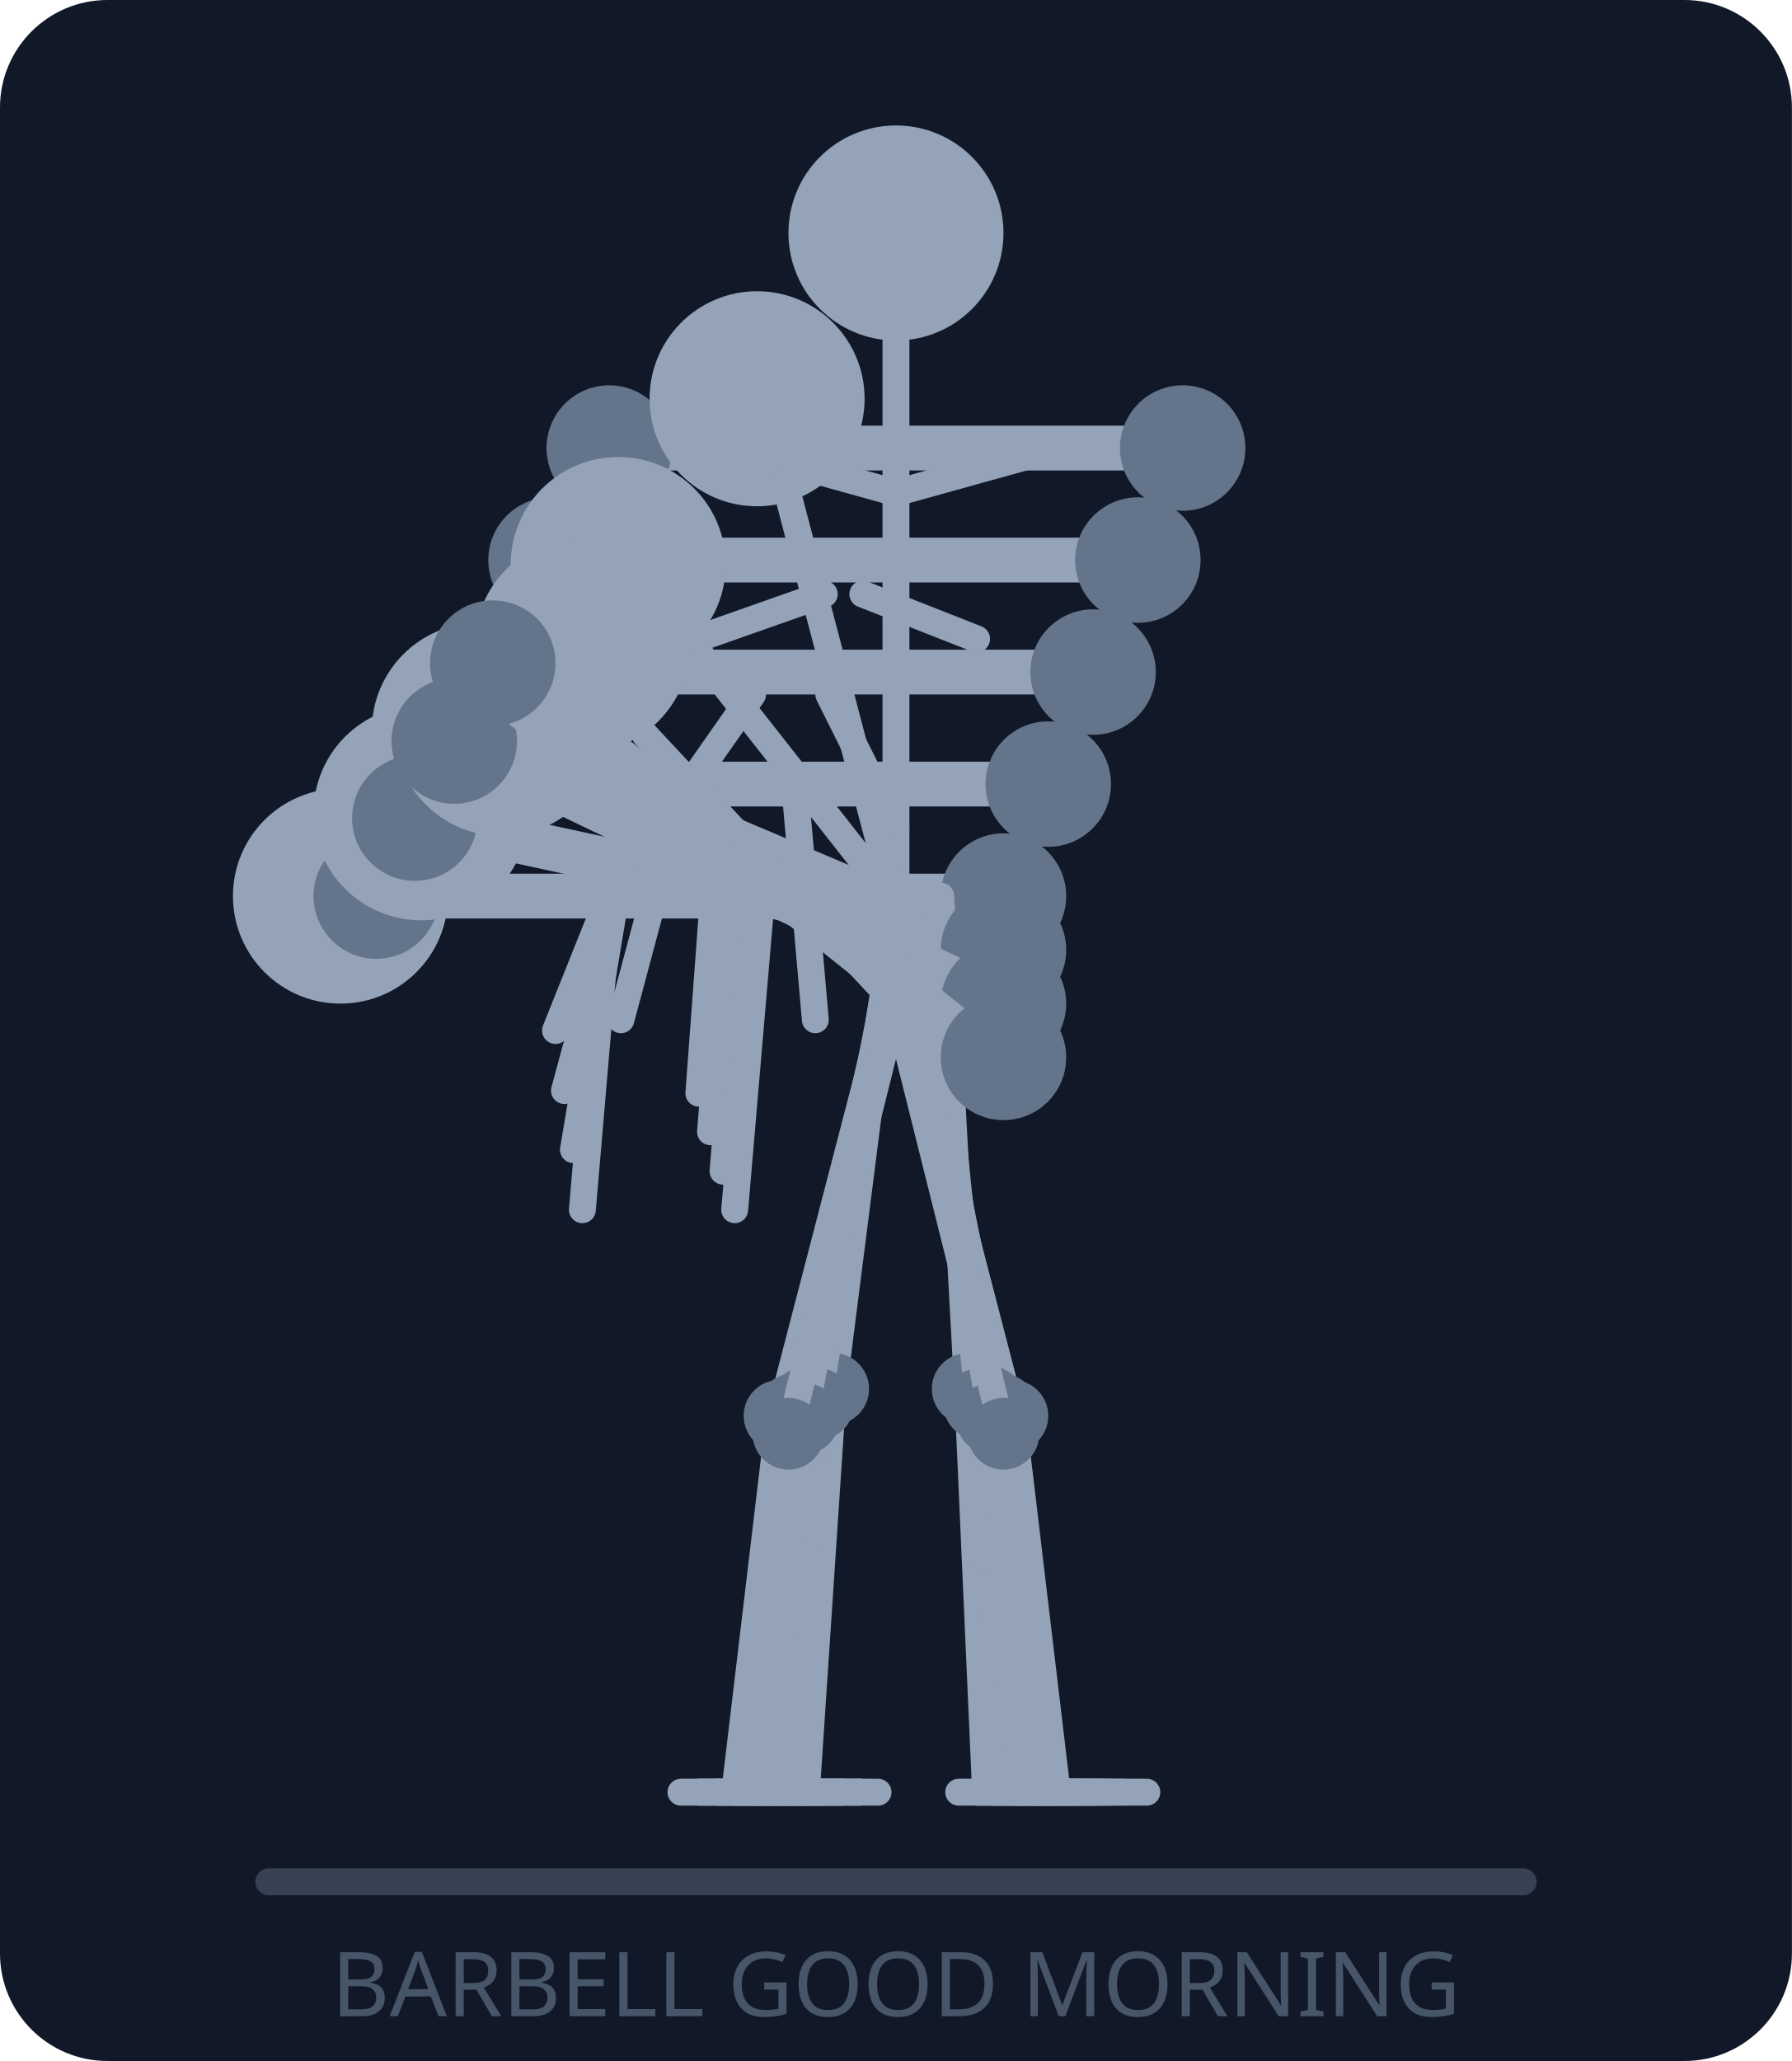
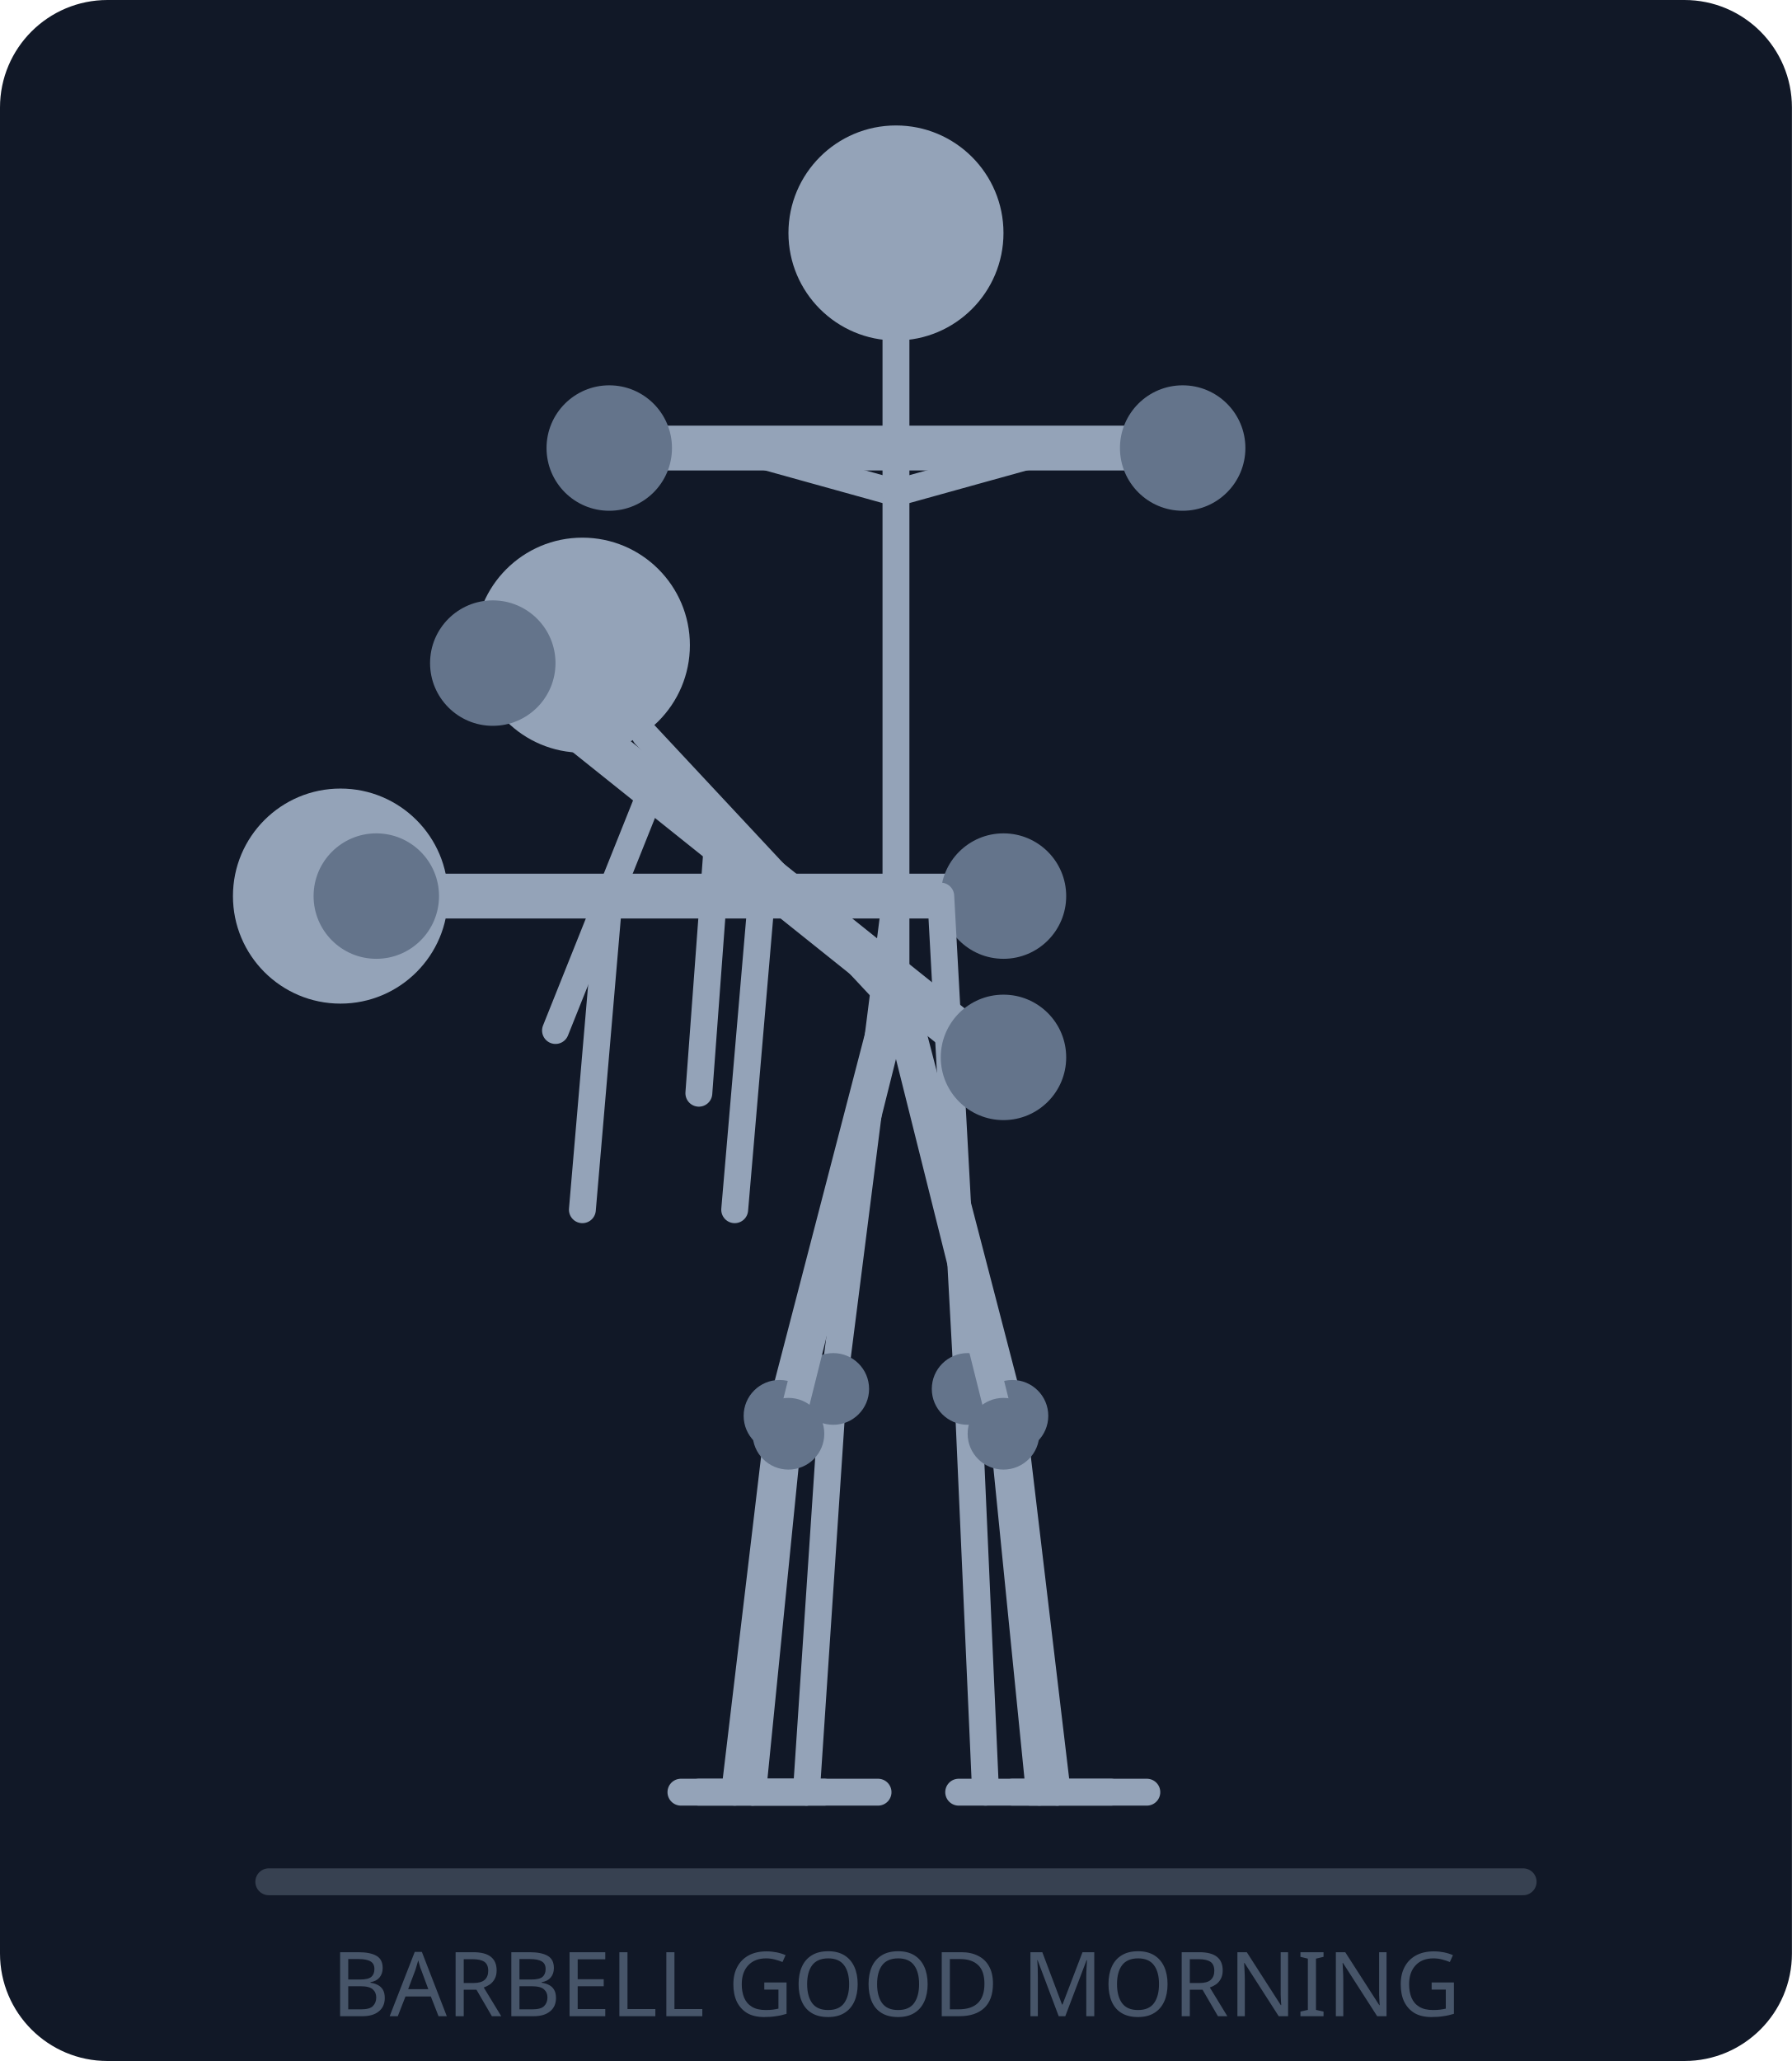
<svg xmlns="http://www.w3.org/2000/svg" viewBox="0 0 200 230">
  <rect width="200" height="230" fill="#111827" rx="12" />
  <style>
-     .f1{animation:sh1 8s linear infinite}.f2{animation:sh2 8s linear infinite}.f3{animation:sh3 8s linear infinite}.f4{animation:sh4 8s linear infinite}.f5{animation:sh5 8s linear infinite}.f6{animation:sh6 8s linear infinite}.f7{animation:sh7 8s linear infinite}.f8{animation:sh8 8s linear infinite}
-     @keyframes sh1{0%,10.2%{opacity:1}12.5%,100%{opacity:0}}
-     @keyframes sh2{0%,12.5%{opacity:0}14.8%,22.7%{opacity:1}25%,100%{opacity:0}}
-     @keyframes sh3{0%,25%{opacity:0}27.3%,35.2%{opacity:1}37.5%,100%{opacity:0}}
-     @keyframes sh4{0%,37.5%{opacity:0}39.8%,47.7%{opacity:1}50%,100%{opacity:0}}
-     @keyframes sh5{0%,50%{opacity:0}52.3%,60.2%{opacity:1}62.5%,100%{opacity:0}}
-     @keyframes sh6{0%,62.5%{opacity:0}64.8%,72.7%{opacity:1}75%,100%{opacity:0}}
-     @keyframes sh7{0%,75%{opacity:0}77.3%,85.2%{opacity:1}87.5%,100%{opacity:0}}
-     @keyframes sh8{0%,87.5%{opacity:0}89.8%,97.7%{opacity:1}100%{opacity:0}}
-   </style>
+   .f1{animation:sh1 4s linear infinite}.f2{animation:sh2 4s linear infinite}.f3{animation:sh3 4s linear infinite}
+   @keyframes sh1{0%,27%{opacity:1}33%,90%{opacity:0}100%{opacity:1}}
+   @keyframes sh2{0%,33%{opacity:0}40%,60%{opacity:1}66%,100%{opacity:0}}
+   @keyframes sh3{0%,66%{opacity:0}72%,93%{opacity:1}100%{opacity:0}}
+ </style>
  <line x1="30" y1="210" x2="170" y2="210" stroke="#374151" stroke-width="3" stroke-linecap="round" />
  <text x="100" y="225" text-anchor="middle" font-family="sans-serif" font-size="10" fill="#475569">BARBELL GOOD MORNING</text>
  <g class="f1" stroke="#94a3b8" stroke-width="3" stroke-linecap="round" fill="none">
    <circle cx="100" cy="26" r="12" fill="#94a3b8" stroke="none" />
    <line x1="100" y1="38" x2="100" y2="108" />
    <line x1="68" y1="50" x2="132" y2="50" stroke="#94a3b8" stroke-width="5" />
    <circle cx="68" cy="50" r="7" fill="#64748b" stroke="none" />
    <circle cx="132" cy="50" r="7" fill="#64748b" stroke="none" />
    <line x1="100" y1="55" x2="82" y2="50" />
    <line x1="100" y1="55" x2="118" y2="50" />
    <line x1="100" y1="108" x2="87" y2="158" />
    <line x1="87" y1="158" x2="82" y2="200" />
    <line x1="100" y1="108" x2="113" y2="158" />
    <line x1="113" y1="158" x2="118" y2="200" />
    <line x1="76" y1="200" x2="90" y2="200" />
    <line x1="115" y1="200" x2="128" y2="200" />
    <circle cx="87" cy="158" r="4" fill="#64748b" stroke="none" />
    <circle cx="113" cy="158" r="4" fill="#64748b" stroke="none" />
  </g>
  <g class="f2" stroke="#94a3b8" stroke-width="3" stroke-linecap="round" fill="none">
-     <circle cx="84.5" cy="44.5" r="12" fill="#94a3b8" stroke="none" />
-     <line x1="87.5" y1="53.5" x2="101.3" y2="106" />
-     <line x1="62.3" y1="62.5" x2="127" y2="62.5" stroke="#94a3b8" stroke-width="5" />
-     <circle cx="61.5" cy="62.5" r="7" fill="#64748b" stroke="none" />
-     <circle cx="127" cy="62.5" r="7" fill="#64748b" stroke="none" />
-     <line x1="92" y1="66.3" x2="77.8" y2="71.3" />
-     <line x1="96.3" y1="66.3" x2="109" y2="71.3" />
-     <line x1="100" y1="106" x2="88.5" y2="157.3" />
-     <line x1="88.5" y1="157.3" x2="84" y2="200" />
-     <line x1="101.3" y1="106" x2="111.8" y2="157.3" />
-     <line x1="111.8" y1="157.3" x2="116" y2="200" />
-     <line x1="78" y1="200" x2="92" y2="200" />
-     <line x1="113" y1="200" x2="125.5" y2="200" />
-     <circle cx="88.5" cy="157.3" r="4" fill="#64748b" stroke="none" />
-     <circle cx="111.8" cy="157.3" r="4" fill="#64748b" stroke="none" />
-   </g>
-   <g class="f3" stroke="#94a3b8" stroke-width="3" stroke-linecap="round" fill="none">
-     <circle cx="69" cy="63" r="12" fill="#94a3b8" stroke="none" />
-     <line x1="75" y1="69" x2="102.5" y2="104" />
-     <line x1="56.5" y1="75" x2="122" y2="75" stroke="#94a3b8" stroke-width="5" />
-     <circle cx="55" cy="75" r="7" fill="#64748b" stroke="none" />
-     <circle cx="122" cy="75" r="7" fill="#64748b" stroke="none" />
-     <line x1="84" y1="77.5" x2="73.5" y2="92.5" />
-     <line x1="92.5" y1="77.5" x2="100" y2="92.5" />
-     <line x1="100" y1="104" x2="90" y2="156.5" />
-     <line x1="90" y1="156.5" x2="86" y2="200" />
-     <line x1="102.5" y1="104" x2="110.5" y2="156.5" />
-     <line x1="110.5" y1="156.5" x2="114" y2="200" />
-     <line x1="80" y1="200" x2="94" y2="200" />
-     <line x1="111" y1="200" x2="123" y2="200" />
-     <circle cx="90" cy="156.5" r="4" fill="#64748b" stroke="none" />
-     <circle cx="110.5" cy="156.5" r="4" fill="#64748b" stroke="none" />
-   </g>
-   <g class="f4" stroke="#94a3b8" stroke-width="3" stroke-linecap="round" fill="none">
-     <circle cx="53.5" cy="81.5" r="12" fill="#94a3b8" stroke="none" />
-     <line x1="62.5" y1="84.5" x2="103.8" y2="102" />
-     <line x1="50.8" y1="87.5" x2="117" y2="87.5" stroke="#94a3b8" stroke-width="5" />
-     <circle cx="48.5" cy="87.5" r="7" fill="#64748b" stroke="none" />
-     <circle cx="117" cy="87.5" r="7" fill="#64748b" stroke="none" />
-     <line x1="76" y1="88.8" x2="69.3" y2="113.8" />
-     <line x1="88.8" y1="88.8" x2="91" y2="113.8" />
-     <line x1="100" y1="102" x2="91.5" y2="155.8" />
-     <line x1="91.5" y1="155.8" x2="88" y2="200" />
-     <line x1="103.8" y1="102" x2="109.3" y2="155.8" />
-     <line x1="109.3" y1="155.8" x2="112" y2="200" />
-     <line x1="82" y1="200" x2="96" y2="200" />
-     <line x1="109" y1="200" x2="120.5" y2="200" />
-     <circle cx="91.5" cy="155.8" r="4" fill="#64748b" stroke="none" />
-     <circle cx="109.3" cy="155.8" r="4" fill="#64748b" stroke="none" />
-   </g>
-   <g class="f5" stroke="#94a3b8" stroke-width="3" stroke-linecap="round" fill="none">
    <circle cx="38" cy="100" r="12" fill="#94a3b8" stroke="none" />
    <line x1="50" y1="100" x2="105" y2="100" />
    <line x1="45" y1="100" x2="112" y2="100" stroke="#94a3b8" stroke-width="5" />
    <circle cx="42" cy="100" r="7" fill="#64748b" stroke="none" />
    <circle cx="112" cy="100" r="7" fill="#64748b" stroke="none" />
    <line x1="68" y1="100" x2="65" y2="135" />
    <line x1="85" y1="100" x2="82" y2="135" />
    <line x1="100" y1="100" x2="93" y2="155" />
    <line x1="93" y1="155" x2="90" y2="200" />
    <line x1="105" y1="100" x2="108" y2="155" />
    <line x1="108" y1="155" x2="110" y2="200" />
    <line x1="84" y1="200" x2="98" y2="200" />
    <line x1="107" y1="200" x2="118" y2="200" />
    <circle cx="93" cy="155" r="4" fill="#64748b" stroke="none" />
    <circle cx="108" cy="155" r="4" fill="#64748b" stroke="none" />
  </g>
-   <g class="f6" stroke="#94a3b8" stroke-width="3" stroke-linecap="round" fill="none">
-     <circle cx="47" cy="90.7" r="12" fill="#94a3b8" stroke="none" />
-     <line x1="57.3" y1="94" x2="103.3" y2="104" />
-     <line x1="49.3" y1="92" x2="110.7" y2="105.3" stroke="#94a3b8" stroke-width="5" />
-     <circle cx="46.3" cy="91.3" r="7" fill="#64748b" stroke="none" />
-     <circle cx="112" cy="106" r="7" fill="#64748b" stroke="none" />
-     <line x1="69.3" y1="96.7" x2="64" y2="128.3" />
-     <line x1="83.3" y1="98.3" x2="80.7" y2="130.7" />
-     <line x1="100" y1="104" x2="91.3" y2="156.7" />
-     <line x1="91.3" y1="156.7" x2="88" y2="200" />
-     <line x1="103.3" y1="104" x2="109.3" y2="156.7" />
-     <line x1="109.3" y1="156.7" x2="112" y2="200" />
-     <line x1="82" y1="200" x2="96" y2="200" />
-     <line x1="109" y1="200" x2="120" y2="200" />
-     <circle cx="91.3" cy="156.7" r="4" fill="#64748b" stroke="none" />
-     <circle cx="109.3" cy="156.7" r="4" fill="#64748b" stroke="none" />
-   </g>
-   <g class="f7" stroke="#94a3b8" stroke-width="3" stroke-linecap="round" fill="none">
-     <circle cx="56" cy="81.3" r="12" fill="#94a3b8" stroke="none" />
-     <line x1="64.7" y1="88" x2="101.7" y2="108" />
-     <line x1="53.7" y1="84" x2="109.3" y2="110.7" stroke="#94a3b8" stroke-width="5" />
-     <circle cx="50.7" cy="82.7" r="7" fill="#64748b" stroke="none" />
-     <circle cx="112" cy="112" r="7" fill="#64748b" stroke="none" />
-     <line x1="70.7" y1="93.3" x2="63" y2="121.7" />
-     <line x1="81.7" y1="96.7" x2="79.3" y2="126.3" />
-     <line x1="100" y1="108" x2="89.7" y2="158.3" />
-     <line x1="89.7" y1="158.3" x2="86" y2="200" />
-     <line x1="101.7" y1="108" x2="110.7" y2="158.3" />
-     <line x1="110.7" y1="158.3" x2="114" y2="200" />
-     <line x1="80" y1="200" x2="94" y2="200" />
-     <line x1="111" y1="200" x2="122" y2="200" />
-     <circle cx="89.7" cy="158.3" r="4" fill="#64748b" stroke="none" />
-     <circle cx="110.7" cy="158.3" r="4" fill="#64748b" stroke="none" />
-   </g>
-   <g class="f8" stroke="#94a3b8" stroke-width="3" stroke-linecap="round" fill="none">
+   <g class="f3" stroke="#94a3b8" stroke-width="3" stroke-linecap="round" fill="none">
    <circle cx="65" cy="72" r="12" fill="#94a3b8" stroke="none" />
    <line x1="72" y1="82" x2="100" y2="112" />
    <line x1="58" y1="76" x2="108" y2="116" stroke="#94a3b8" stroke-width="5" />
    <circle cx="55" cy="74" r="7" fill="#64748b" stroke="none" />
    <circle cx="112" cy="118" r="7" fill="#64748b" stroke="none" />
    <line x1="72" y1="90" x2="62" y2="115" />
    <line x1="80" y1="95" x2="78" y2="122" />
    <line x1="100" y1="112" x2="88" y2="160" />
    <line x1="88" y1="160" x2="84" y2="200" />
    <line x1="100" y1="112" x2="112" y2="160" />
    <line x1="112" y1="160" x2="116" y2="200" />
    <line x1="78" y1="200" x2="92" y2="200" />
    <line x1="113" y1="200" x2="124" y2="200" />
    <circle cx="88" cy="160" r="4" fill="#64748b" stroke="none" />
    <circle cx="112" cy="160" r="4" fill="#64748b" stroke="none" />
  </g>
</svg>
